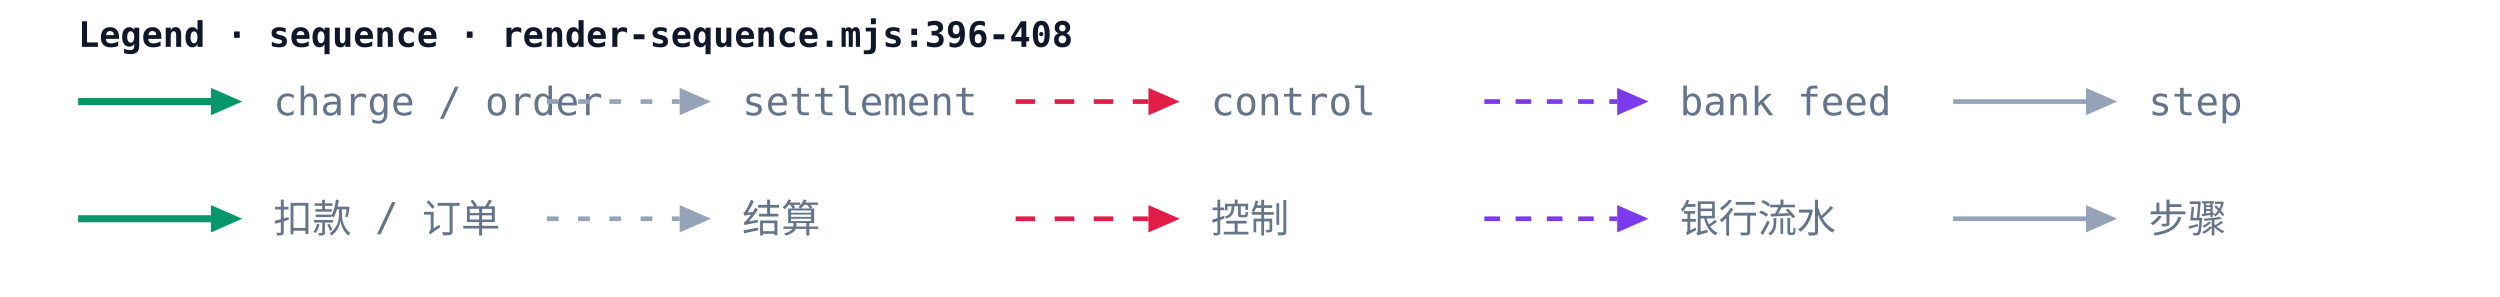
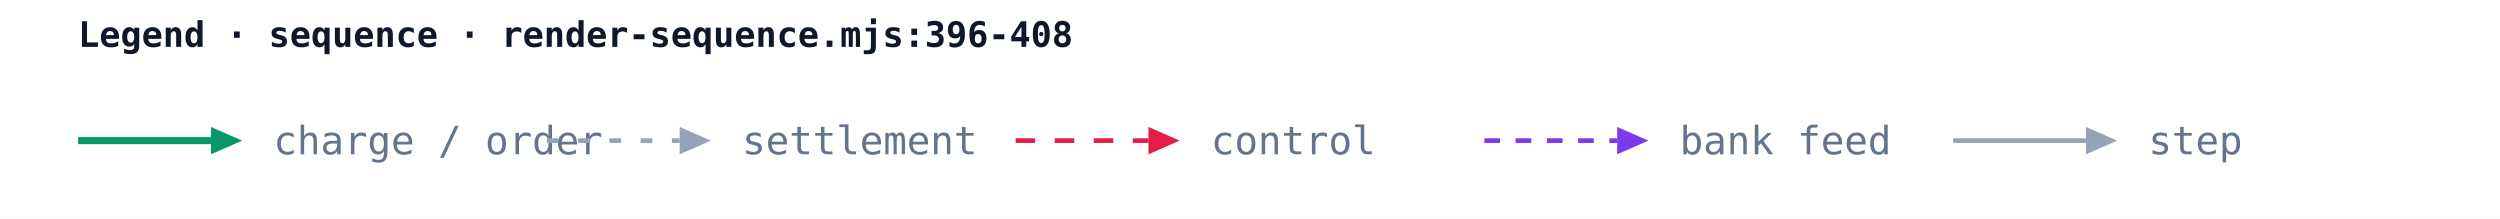
- <svg xmlns="http://www.w3.org/2000/svg" width="640" height="76" viewBox="0 0 640 76">
-   <rect width="640" height="76" fill="#ffffff" />
+ <svg xmlns="http://www.w3.org/2000/svg" width="640" height="56" viewBox="0 0 640 56">
+   <rect width="640" height="56" fill="#ffffff" />
  <text x="20" y="12" font-family="JetBrains Mono, ui-monospace, Menlo, monospace" font-size="9" font-weight="650" fill="#0f172a">Legend · sequence · render-sequence.mjs:396-408</text>
  <g data-legend-kind="emphasis" data-locale="en">
-     <line x1="20" y1="26" x2="54" y2="26" stroke="#059669" stroke-width="1.8" />
-     <polygon points="54,22.5 62,26 54,29.5" fill="#059669" />
-     <text x="70" y="29.5" font-family="JetBrains Mono, ui-monospace, Menlo, monospace" font-size="10" font-weight="500" fill="#64748b">charge / order</text>
+     <line x1="20" y1="36" x2="54" y2="36" stroke="#059669" stroke-width="1.8" />
+     <polygon points="54,32.5 62,36 54,39.5" fill="#059669" />
+     <text x="70" y="39.5" font-family="JetBrains Mono, ui-monospace, Menlo, monospace" font-size="10" font-weight="500" fill="#64748b">charge / order</text>
  </g>
  <g data-legend-kind="return" data-locale="en">
-     <line x1="140" y1="26" x2="174" y2="26" stroke="#94a3b8" stroke-width="1.2" stroke-dasharray="3,5" />
-     <polygon points="174,22.5 182,26 174,29.5" fill="#94a3b8" />
-     <text x="190" y="29.5" font-family="JetBrains Mono, ui-monospace, Menlo, monospace" font-size="10" font-weight="500" fill="#64748b">settlement</text>
+     <line x1="140" y1="36" x2="174" y2="36" stroke="#94a3b8" stroke-width="1.2" stroke-dasharray="3,5" />
+     <polygon points="174,32.5 182,36 174,39.5" fill="#94a3b8" />
+     <text x="190" y="39.5" font-family="JetBrains Mono, ui-monospace, Menlo, monospace" font-size="10" font-weight="500" fill="#64748b">settlement</text>
  </g>
  <g data-legend-kind="security" data-locale="en">
-     <line x1="260" y1="26" x2="294" y2="26" stroke="#e11d48" stroke-width="1.2" stroke-dasharray="5,5" />
-     <polygon points="294,22.5 302,26 294,29.5" fill="#e11d48" />
-     <text x="310" y="29.5" font-family="JetBrains Mono, ui-monospace, Menlo, monospace" font-size="10" font-weight="500" fill="#64748b">control</text>
+     <line x1="260" y1="36" x2="294" y2="36" stroke="#e11d48" stroke-width="1.2" stroke-dasharray="5,5" />
+     <polygon points="294,32.5 302,36 294,39.5" fill="#e11d48" />
+     <text x="310" y="39.5" font-family="JetBrains Mono, ui-monospace, Menlo, monospace" font-size="10" font-weight="500" fill="#64748b">control</text>
  </g>
  <g data-legend-kind="dashed" data-locale="en">
-     <line x1="380" y1="26" x2="414" y2="26" stroke="#7c3aed" stroke-width="1.2" stroke-dasharray="4,4" />
-     <polygon points="414,22.5 422,26 414,29.5" fill="#7c3aed" />
-     <text x="430" y="29.5" font-family="JetBrains Mono, ui-monospace, Menlo, monospace" font-size="10" font-weight="500" fill="#64748b">bank feed</text>
+     <line x1="380" y1="36" x2="414" y2="36" stroke="#7c3aed" stroke-width="1.2" stroke-dasharray="4,4" />
+     <polygon points="414,32.5 422,36 414,39.5" fill="#7c3aed" />
+     <text x="430" y="39.5" font-family="JetBrains Mono, ui-monospace, Menlo, monospace" font-size="10" font-weight="500" fill="#64748b">bank feed</text>
  </g>
  <g data-legend-kind="default" data-locale="en">
-     <line x1="500" y1="26" x2="534" y2="26" stroke="#94a3b8" stroke-width="1.2" />
-     <polygon points="534,22.5 542,26 534,29.5" fill="#94a3b8" />
-     <text x="550" y="29.5" font-family="JetBrains Mono, ui-monospace, Menlo, monospace" font-size="10" font-weight="500" fill="#64748b">step</text>
-   </g>
-   <g data-legend-kind="emphasis" data-locale="zh-CN">
-     <line x1="20" y1="56" x2="54" y2="56" stroke="#059669" stroke-width="1.8" />
-     <polygon points="54,52.5 62,56 54,59.5" fill="#059669" />
-     <text x="70" y="59.5" font-family="JetBrains Mono, ui-monospace, Menlo, monospace" font-size="10" font-weight="500" fill="#64748b">扣款 / 订单</text>
-   </g>
-   <g data-legend-kind="return" data-locale="zh-CN">
-     <line x1="140" y1="56" x2="174" y2="56" stroke="#94a3b8" stroke-width="1.2" stroke-dasharray="3,5" />
-     <polygon points="174,52.5 182,56 174,59.5" fill="#94a3b8" />
-     <text x="190" y="59.5" font-family="JetBrains Mono, ui-monospace, Menlo, monospace" font-size="10" font-weight="500" fill="#64748b">结算</text>
-   </g>
-   <g data-legend-kind="security" data-locale="zh-CN">
-     <line x1="260" y1="56" x2="294" y2="56" stroke="#e11d48" stroke-width="1.2" stroke-dasharray="5,5" />
-     <polygon points="294,52.5 302,56 294,59.5" fill="#e11d48" />
-     <text x="310" y="59.5" font-family="JetBrains Mono, ui-monospace, Menlo, monospace" font-size="10" font-weight="500" fill="#64748b">控制</text>
-   </g>
-   <g data-legend-kind="dashed" data-locale="zh-CN">
-     <line x1="380" y1="56" x2="414" y2="56" stroke="#7c3aed" stroke-width="1.2" stroke-dasharray="4,4" />
-     <polygon points="414,52.5 422,56 414,59.5" fill="#7c3aed" />
-     <text x="430" y="59.5" font-family="JetBrains Mono, ui-monospace, Menlo, monospace" font-size="10" font-weight="500" fill="#64748b">银行流水</text>
-   </g>
-   <g data-legend-kind="default" data-locale="zh-CN">
-     <line x1="500" y1="56" x2="534" y2="56" stroke="#94a3b8" stroke-width="1.2" />
-     <polygon points="534,52.5 542,56 534,59.5" fill="#94a3b8" />
-     <text x="550" y="59.5" font-family="JetBrains Mono, ui-monospace, Menlo, monospace" font-size="10" font-weight="500" fill="#64748b">步骤</text>
+     <line x1="500" y1="36" x2="534" y2="36" stroke="#94a3b8" stroke-width="1.2" />
+     <polygon points="534,32.5 542,36 534,39.5" fill="#94a3b8" />
+     <text x="550" y="39.5" font-family="JetBrains Mono, ui-monospace, Menlo, monospace" font-size="10" font-weight="500" fill="#64748b">step</text>
  </g>
</svg>
